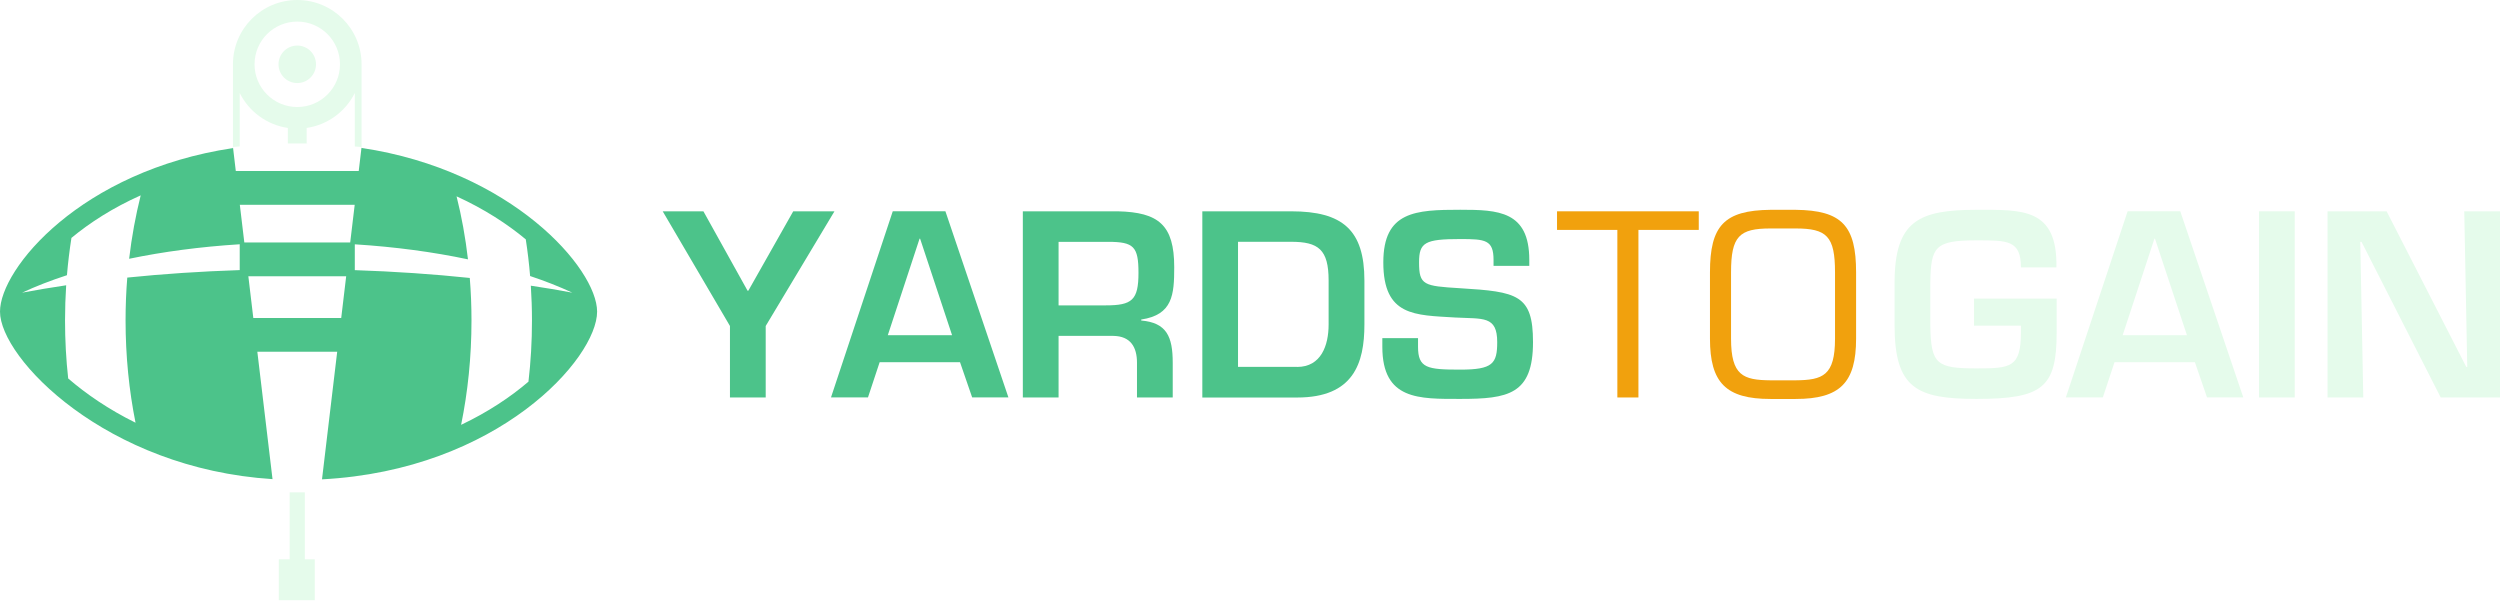
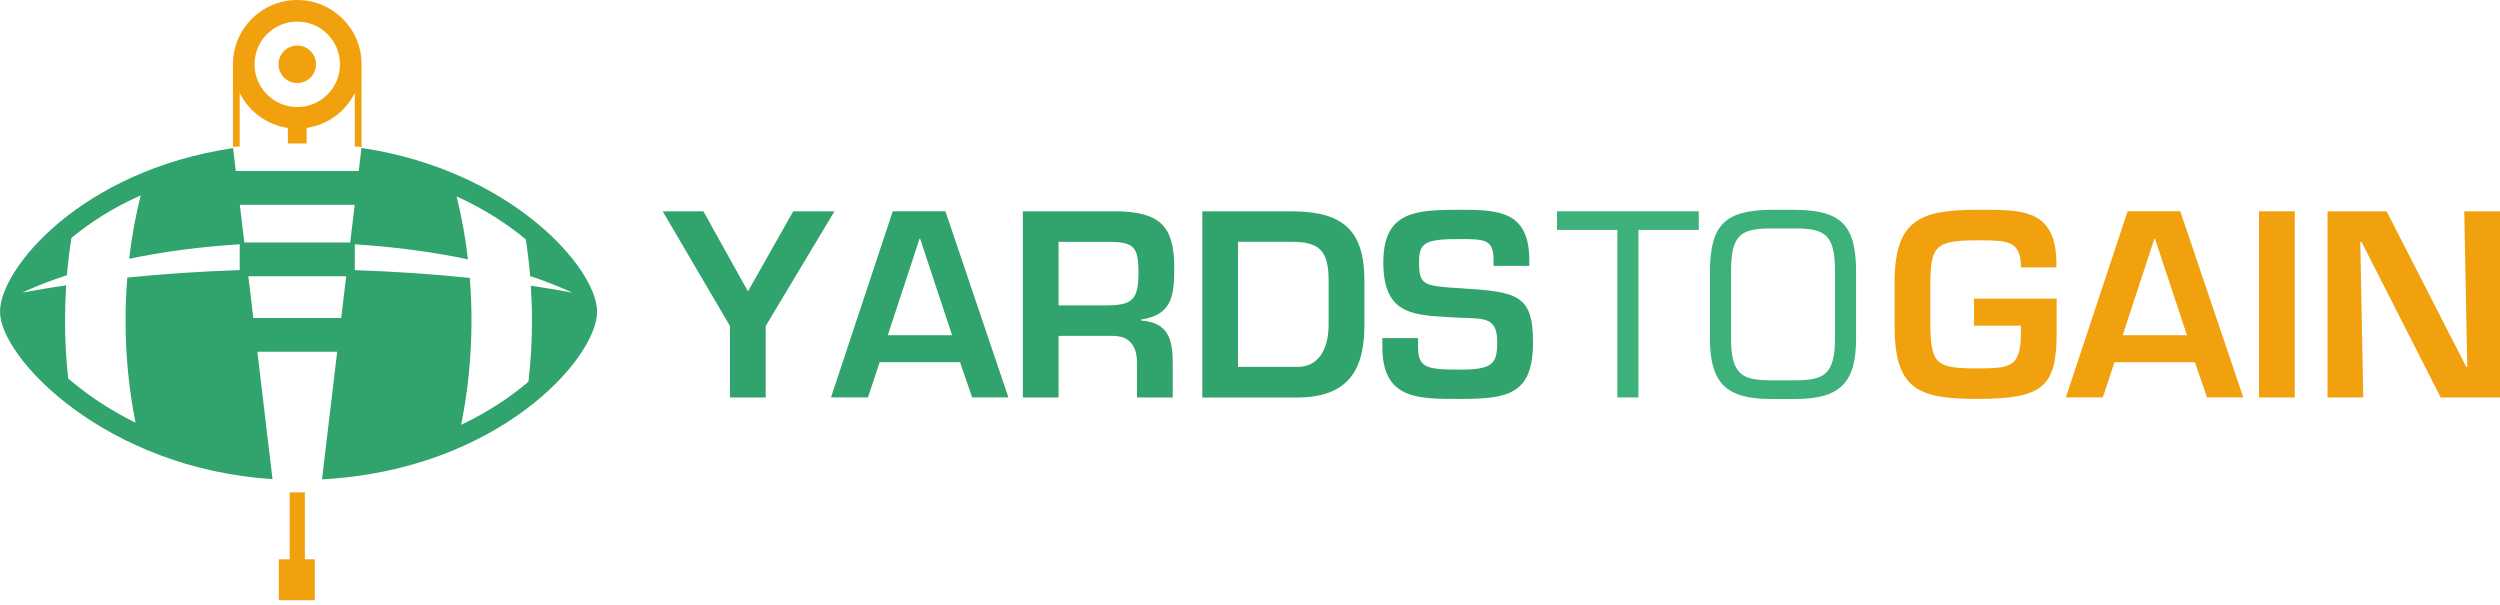
<svg xmlns="http://www.w3.org/2000/svg" width="484" height="117" viewBox="0 0 484 117" fill="none">
-   <path d="M70 28.64V28.46L69.45 33.11H45.65L45.1 28.46V28.67C15.68 33.07 0 52 0 60.33C0 69.33 20.46 90.7 52.76 92.76L49.82 68.1H65.28L62.34 92.8C96.41 91.01 115.6 69.4 115.6 60.33C115.59 51.98 99.04 32.98 70 28.64ZM55.73 39.65H59.37H68.67L67.8 46.94H47.3L46.43 39.65H55.73ZM13.2 73.27C12.8 69.63 12.59 65.87 12.59 62.04C12.59 59.74 12.67 57.47 12.81 55.23C9.87 55.67 7.02 56.14 4.28 56.66C6.91 55.43 9.82 54.3 12.96 53.28C13.17 50.83 13.46 48.42 13.83 46.06C17.37 43.12 21.85 40.23 27.24 37.82C26.26 41.73 25.5 45.84 25 50.1C31.58 48.73 38.78 47.77 46.41 47.29V52.29C38.85 52.54 31.56 53.03 24.64 53.74C24.42 56.45 24.31 59.22 24.31 62.03C24.31 68.96 24.99 75.62 26.24 81.84C21.02 79.26 16.65 76.25 13.2 73.27ZM49.04 61.56L48.08 53.49H67.02L66.06 61.56H49.04ZM89.27 82.25C90.57 75.91 91.28 69.11 91.28 62.04C91.28 59.25 91.17 56.5 90.95 53.81C83.88 53.07 76.43 52.56 68.69 52.3V47.3C76.51 47.79 83.89 48.79 90.6 50.21C90.11 45.98 89.37 41.9 88.39 38.01C93.76 40.46 98.24 43.38 101.79 46.34C102.15 48.66 102.43 51.03 102.63 53.44C105.58 54.42 108.31 55.5 110.8 56.66C108.21 56.17 105.52 55.72 102.77 55.31C102.91 57.52 102.99 59.77 102.99 62.04C102.99 66.09 102.76 70.05 102.31 73.89C98.88 76.83 94.51 79.76 89.27 82.25Z" fill="#4CC38A" />
-   <path d="M46.41 18.01C48.19 21.58 51.64 24.17 55.73 24.77V27.77C55.65 27.77 55.58 27.77 55.51 27.78H60.03C59.81 27.77 59.59 27.77 59.37 27.76V24.77C63.46 24.17 66.91 21.58 68.69 18.01V28.36L70 28.46V12.45C70 5.57 64.43 0 57.55 0C50.67 0 45.1 5.57 45.1 12.45V28.46L46.41 28.34V18.01ZM57.55 4.18C62.12 4.18 65.82 7.88 65.82 12.45C65.82 17.02 62.12 20.72 57.55 20.72C52.98 20.72 49.28 17.02 49.28 12.45C49.28 7.88 52.98 4.18 57.55 4.18Z" fill="#E5FBEB" />
-   <path d="M56.08 95.32V103.98V108.28H53.98V116.2H60.94V108.28H59.02V103.98V95.32H56.08Z" fill="#E5FBEB" />
-   <path d="M57.55 16.08C59.555 16.08 61.18 14.455 61.18 12.45C61.18 10.445 59.555 8.82 57.55 8.82C55.545 8.82 53.92 10.445 53.92 12.45C53.92 14.455 55.545 16.08 57.55 16.08Z" fill="#E5FBEB" />
-   <path d="M148.24 63.11V76.95H141.32V63.11L128.3 40.91H136.18L144.73 56.29H144.87L153.57 40.91H161.55L148.24 63.11Z" fill="#4CC38A" />
-   <path d="M170.3 70.12L168.04 76.94H160.88L172.84 40.9H183.03L195.23 76.94H188.21L185.86 70.12H170.3ZM178.13 46.2H178.03L171.88 64.89H184.32L178.13 46.2Z" fill="#4CC38A" />
-   <path d="M204.94 65.03V76.95H198.02V40.91H216.42C224.3 41.1 227.33 43.55 227.33 51.72C227.33 57.05 227.04 60.95 220.94 61.86V62.05C225.84 62.48 227.04 65.13 227.04 70.22V76.95H220.12V70.22C220.12 67.19 218.87 65.08 215.56 65.03H204.94ZM214.07 59.12C219.16 59.12 220.41 58.11 220.41 52.83C220.41 47.74 219.5 46.82 214.55 46.82H204.94V59.12H214.07V59.12Z" fill="#4CC38A" />
-   <path d="M232.77 40.91H249.97C259.92 40.91 264.15 44.51 264.15 54.32V62.83C264.15 70.33 262.04 76.96 251.13 76.96H232.77V40.91ZM251.12 71.04C255.78 71.04 257.22 66.86 257.22 62.82V54.31C257.22 48.3 255.25 46.81 249.96 46.81H239.68V71.03H251.12V71.04Z" fill="#4CC38A" />
-   <path d="M274.53 65.46V67.14C274.53 71.27 276.31 71.56 282.7 71.56C288.99 71.56 289.86 70.41 289.86 66.23C289.86 61.09 287.12 61.76 281.74 61.47C273.96 60.99 267.81 61.28 267.81 50.8C267.81 40.9 274.06 40.61 282.71 40.61C290.06 40.61 296.07 40.85 296.07 50.32V51.47H289.15V50.32C289.15 46.43 287.56 46.28 282.71 46.28C275.84 46.28 274.73 46.95 274.73 50.8C274.73 55.22 275.64 55.37 282.66 55.8C293.76 56.47 296.79 57.05 296.79 66.23C296.79 76.37 291.99 77.23 282.71 77.23C274.73 77.23 267.62 77.47 267.62 67.14V65.46H274.53V65.46Z" fill="#4CC38A" />
-   <path d="M317.2 76.95H313.12V44.51H301.44V40.91H328.88V44.51H317.2V76.95Z" fill="#F1A10D" />
-   <path d="M347.62 40.62C356.61 40.72 359.34 43.7 359.34 52.73V65.56C359.34 74.06 356.26 77.24 347.62 77.24H342.77C334.12 77.24 331.05 74.07 331.05 65.56V52.73C331.05 43.7 333.79 40.72 342.77 40.62H347.62ZM342.77 44.23C336.72 44.23 335.13 45.72 335.13 52.73V65.56C335.13 72.72 337.48 73.58 342.77 73.63H347.62C352.91 73.58 355.26 72.72 355.26 65.56V52.73C355.26 45.72 353.67 44.23 347.62 44.23H342.77Z" fill="#F1A10D" />
-   <path d="M398.17 57.82V64.35C398.17 75.02 395.48 77.23 382.65 77.23C371.12 77.23 366.79 75.21 366.79 63.01V54.75C366.79 42.74 371.5 40.62 382.65 40.62C391.44 40.62 398.36 40.19 398.12 51.77H391.25C391.25 46.49 388.66 46.53 382.65 46.53C374.58 46.53 373.81 47.78 373.71 54.75V63.01C373.81 70.55 374.96 71.32 382.65 71.32C389.23 71.32 391.25 71.18 391.25 64.35V63.05H382.17V57.81H398.17V57.82Z" fill="#E5FBEB" />
-   <path d="M409.37 70.12L407.11 76.94H399.95L411.91 40.9H422.1L434.3 76.94H427.28L424.93 70.12H409.37ZM417.2 46.2H417.1L410.95 64.89H423.39L417.2 46.2Z" fill="#E5FBEB" />
-   <path d="M444.26 76.95H437.34V40.91H444.26V76.95Z" fill="#E5FBEB" />
-   <path d="M477.08 40.91H484V76.95H472.52L457.19 46.82H456.95L457.53 76.95H450.61V40.91H462.05L477.47 71.04H477.66L477.08 40.91Z" fill="#E5FBEB" />
+   <path d="M70 28.64V28.46L69.45 33.11H45.65L45.1 28.46V28.67C15.68 33.07 0 52 0 60.33C0 69.33 20.46 90.7 52.76 92.76L49.82 68.1H65.28L62.34 92.8C96.41 91.01 115.6 69.4 115.6 60.33C115.59 51.98 99.04 32.98 70 28.64ZM55.73 39.65H59.37H68.67L67.8 46.94H47.3L46.43 39.65H55.73ZM13.2 73.27C12.8 69.63 12.59 65.87 12.59 62.04C12.59 59.74 12.67 57.47 12.81 55.23C9.87 55.67 7.02 56.14 4.28 56.66C6.91 55.43 9.82 54.3 12.96 53.28C13.17 50.83 13.46 48.42 13.83 46.06C17.37 43.12 21.85 40.23 27.24 37.82C26.26 41.73 25.5 45.84 25 50.1C31.58 48.73 38.78 47.77 46.41 47.29V52.29C38.85 52.54 31.56 53.03 24.64 53.74C24.42 56.45 24.31 59.22 24.31 62.03C24.31 68.96 24.99 75.62 26.24 81.84C21.02 79.26 16.65 76.25 13.2 73.27ZM49.04 61.56L48.08 53.49H67.02L66.06 61.56H49.04ZM89.27 82.25C90.57 75.91 91.28 69.11 91.28 62.04C91.28 59.25 91.17 56.5 90.95 53.81C83.88 53.07 76.43 52.56 68.69 52.3V47.3C76.51 47.79 83.89 48.79 90.6 50.21C90.11 45.98 89.37 41.9 88.39 38.01C93.76 40.46 98.24 43.38 101.79 46.34C102.15 48.66 102.43 51.03 102.63 53.44C105.58 54.42 108.31 55.5 110.8 56.66C108.21 56.17 105.52 55.72 102.77 55.31C102.91 57.52 102.99 59.77 102.99 62.04C102.99 66.09 102.76 70.05 102.31 73.89C98.88 76.83 94.51 79.76 89.27 82.25Z" fill="#30A46C" />
+   <path d="M46.41 18.01C48.19 21.58 51.64 24.17 55.73 24.77V27.77C55.65 27.77 55.58 27.77 55.51 27.78H60.03C59.81 27.77 59.59 27.77 59.37 27.76V24.77C63.46 24.17 66.91 21.58 68.69 18.01V28.36L70 28.46V12.45C70 5.57 64.43 0 57.55 0C50.67 0 45.1 5.57 45.1 12.45V28.46L46.41 28.34V18.01ZM57.55 4.18C62.12 4.18 65.82 7.88 65.82 12.45C65.82 17.02 62.12 20.72 57.55 20.72C52.98 20.72 49.28 17.02 49.28 12.45C49.28 7.88 52.98 4.18 57.55 4.18Z" fill="#F1A10D" />
+   <path d="M56.08 95.32V103.98V108.28H53.98V116.2H60.94V108.28H59.02V103.98V95.32H56.08Z" fill="#F1A10D" />
+   <path d="M57.55 16.08C59.555 16.08 61.18 14.455 61.18 12.45C61.18 10.445 59.555 8.82 57.55 8.82C55.545 8.82 53.92 10.445 53.92 12.45C53.92 14.455 55.545 16.08 57.55 16.08Z" fill="#F1A10D" />
+   <path d="M148.24 63.11V76.95H141.32V63.11L128.3 40.91H136.18L144.73 56.29H144.87L153.57 40.91H161.55L148.24 63.11Z" fill="#30A46C" />
+   <path d="M170.3 70.12L168.04 76.94H160.88L172.84 40.9H183.03L195.23 76.94H188.21L185.86 70.12H170.3ZM178.13 46.2H178.03L171.88 64.89H184.32L178.13 46.2Z" fill="#30A46C" />
+   <path d="M204.94 65.03V76.95H198.02V40.91H216.42C224.3 41.1 227.33 43.55 227.33 51.72C227.33 57.05 227.04 60.95 220.94 61.86V62.05C225.84 62.48 227.04 65.13 227.04 70.22V76.95H220.12V70.22C220.12 67.19 218.87 65.08 215.56 65.03H204.94ZM214.07 59.12C219.16 59.12 220.41 58.11 220.41 52.83C220.41 47.74 219.5 46.82 214.55 46.82H204.94V59.12H214.07Z" fill="#30A46C" />
+   <path d="M232.77 40.91H249.97C259.92 40.91 264.15 44.51 264.15 54.32V62.83C264.15 70.33 262.04 76.96 251.13 76.96H232.77V40.91ZM251.12 71.04C255.78 71.04 257.22 66.86 257.22 62.82V54.31C257.22 48.3 255.25 46.81 249.96 46.81H239.68V71.03H251.12V71.04Z" fill="#30A46C" />
+   <path d="M274.53 65.46V67.14C274.53 71.27 276.31 71.56 282.7 71.56C288.99 71.56 289.86 70.41 289.86 66.23C289.86 61.09 287.12 61.76 281.74 61.47C273.96 60.99 267.81 61.28 267.81 50.8C267.81 40.9 274.06 40.61 282.71 40.61C290.06 40.61 296.07 40.85 296.07 50.32V51.47H289.15V50.32C289.15 46.43 287.56 46.28 282.71 46.28C275.84 46.28 274.73 46.95 274.73 50.8C274.73 55.22 275.64 55.37 282.66 55.8C293.76 56.47 296.79 57.05 296.79 66.23C296.79 76.37 291.99 77.23 282.71 77.23C274.73 77.23 267.62 77.47 267.62 67.14V65.46H274.53Z" fill="#30A46C" />
+   <path d="M317.2 76.95H313.12V44.51H301.44V40.91H328.88V44.51H317.2V76.95Z" fill="#3CB179" />
+   <path d="M347.62 40.62C356.61 40.72 359.34 43.7 359.34 52.73V65.56C359.34 74.06 356.26 77.24 347.62 77.24H342.77C334.12 77.24 331.05 74.07 331.05 65.56V52.73C331.05 43.7 333.79 40.72 342.77 40.62H347.62ZM342.77 44.23C336.72 44.23 335.13 45.72 335.13 52.73V65.56C335.13 72.72 337.48 73.58 342.77 73.63H347.62C352.91 73.58 355.26 72.72 355.26 65.56V52.73C355.26 45.72 353.67 44.23 347.62 44.23H342.77Z" fill="#3CB179" />
+   <path d="M398.17 57.82V64.35C398.17 75.02 395.48 77.23 382.65 77.23C371.12 77.23 366.79 75.21 366.79 63.01V54.75C366.79 42.74 371.5 40.62 382.65 40.62C391.44 40.62 398.36 40.19 398.12 51.77H391.25C391.25 46.49 388.66 46.53 382.65 46.53C374.58 46.53 373.81 47.78 373.71 54.75V63.01C373.81 70.55 374.96 71.32 382.65 71.32C389.23 71.32 391.25 71.18 391.25 64.35V63.05H382.17V57.81H398.17V57.82Z" fill="#F1A10D" />
+   <path d="M409.37 70.12L407.11 76.94H399.95L411.91 40.9H422.1L434.3 76.94H427.28L424.93 70.12H409.37ZM417.2 46.2H417.1L410.95 64.89H423.39L417.2 46.2Z" fill="#F1A10D" />
+   <path d="M444.26 76.95H437.34V40.91H444.26V76.95Z" fill="#F1A10D" />
+   <path d="M477.08 40.91H484V76.95H472.52L457.19 46.82H456.95L457.53 76.95H450.61V40.91H462.05L477.47 71.04H477.66L477.08 40.91Z" fill="#F1A10D" />
</svg>
